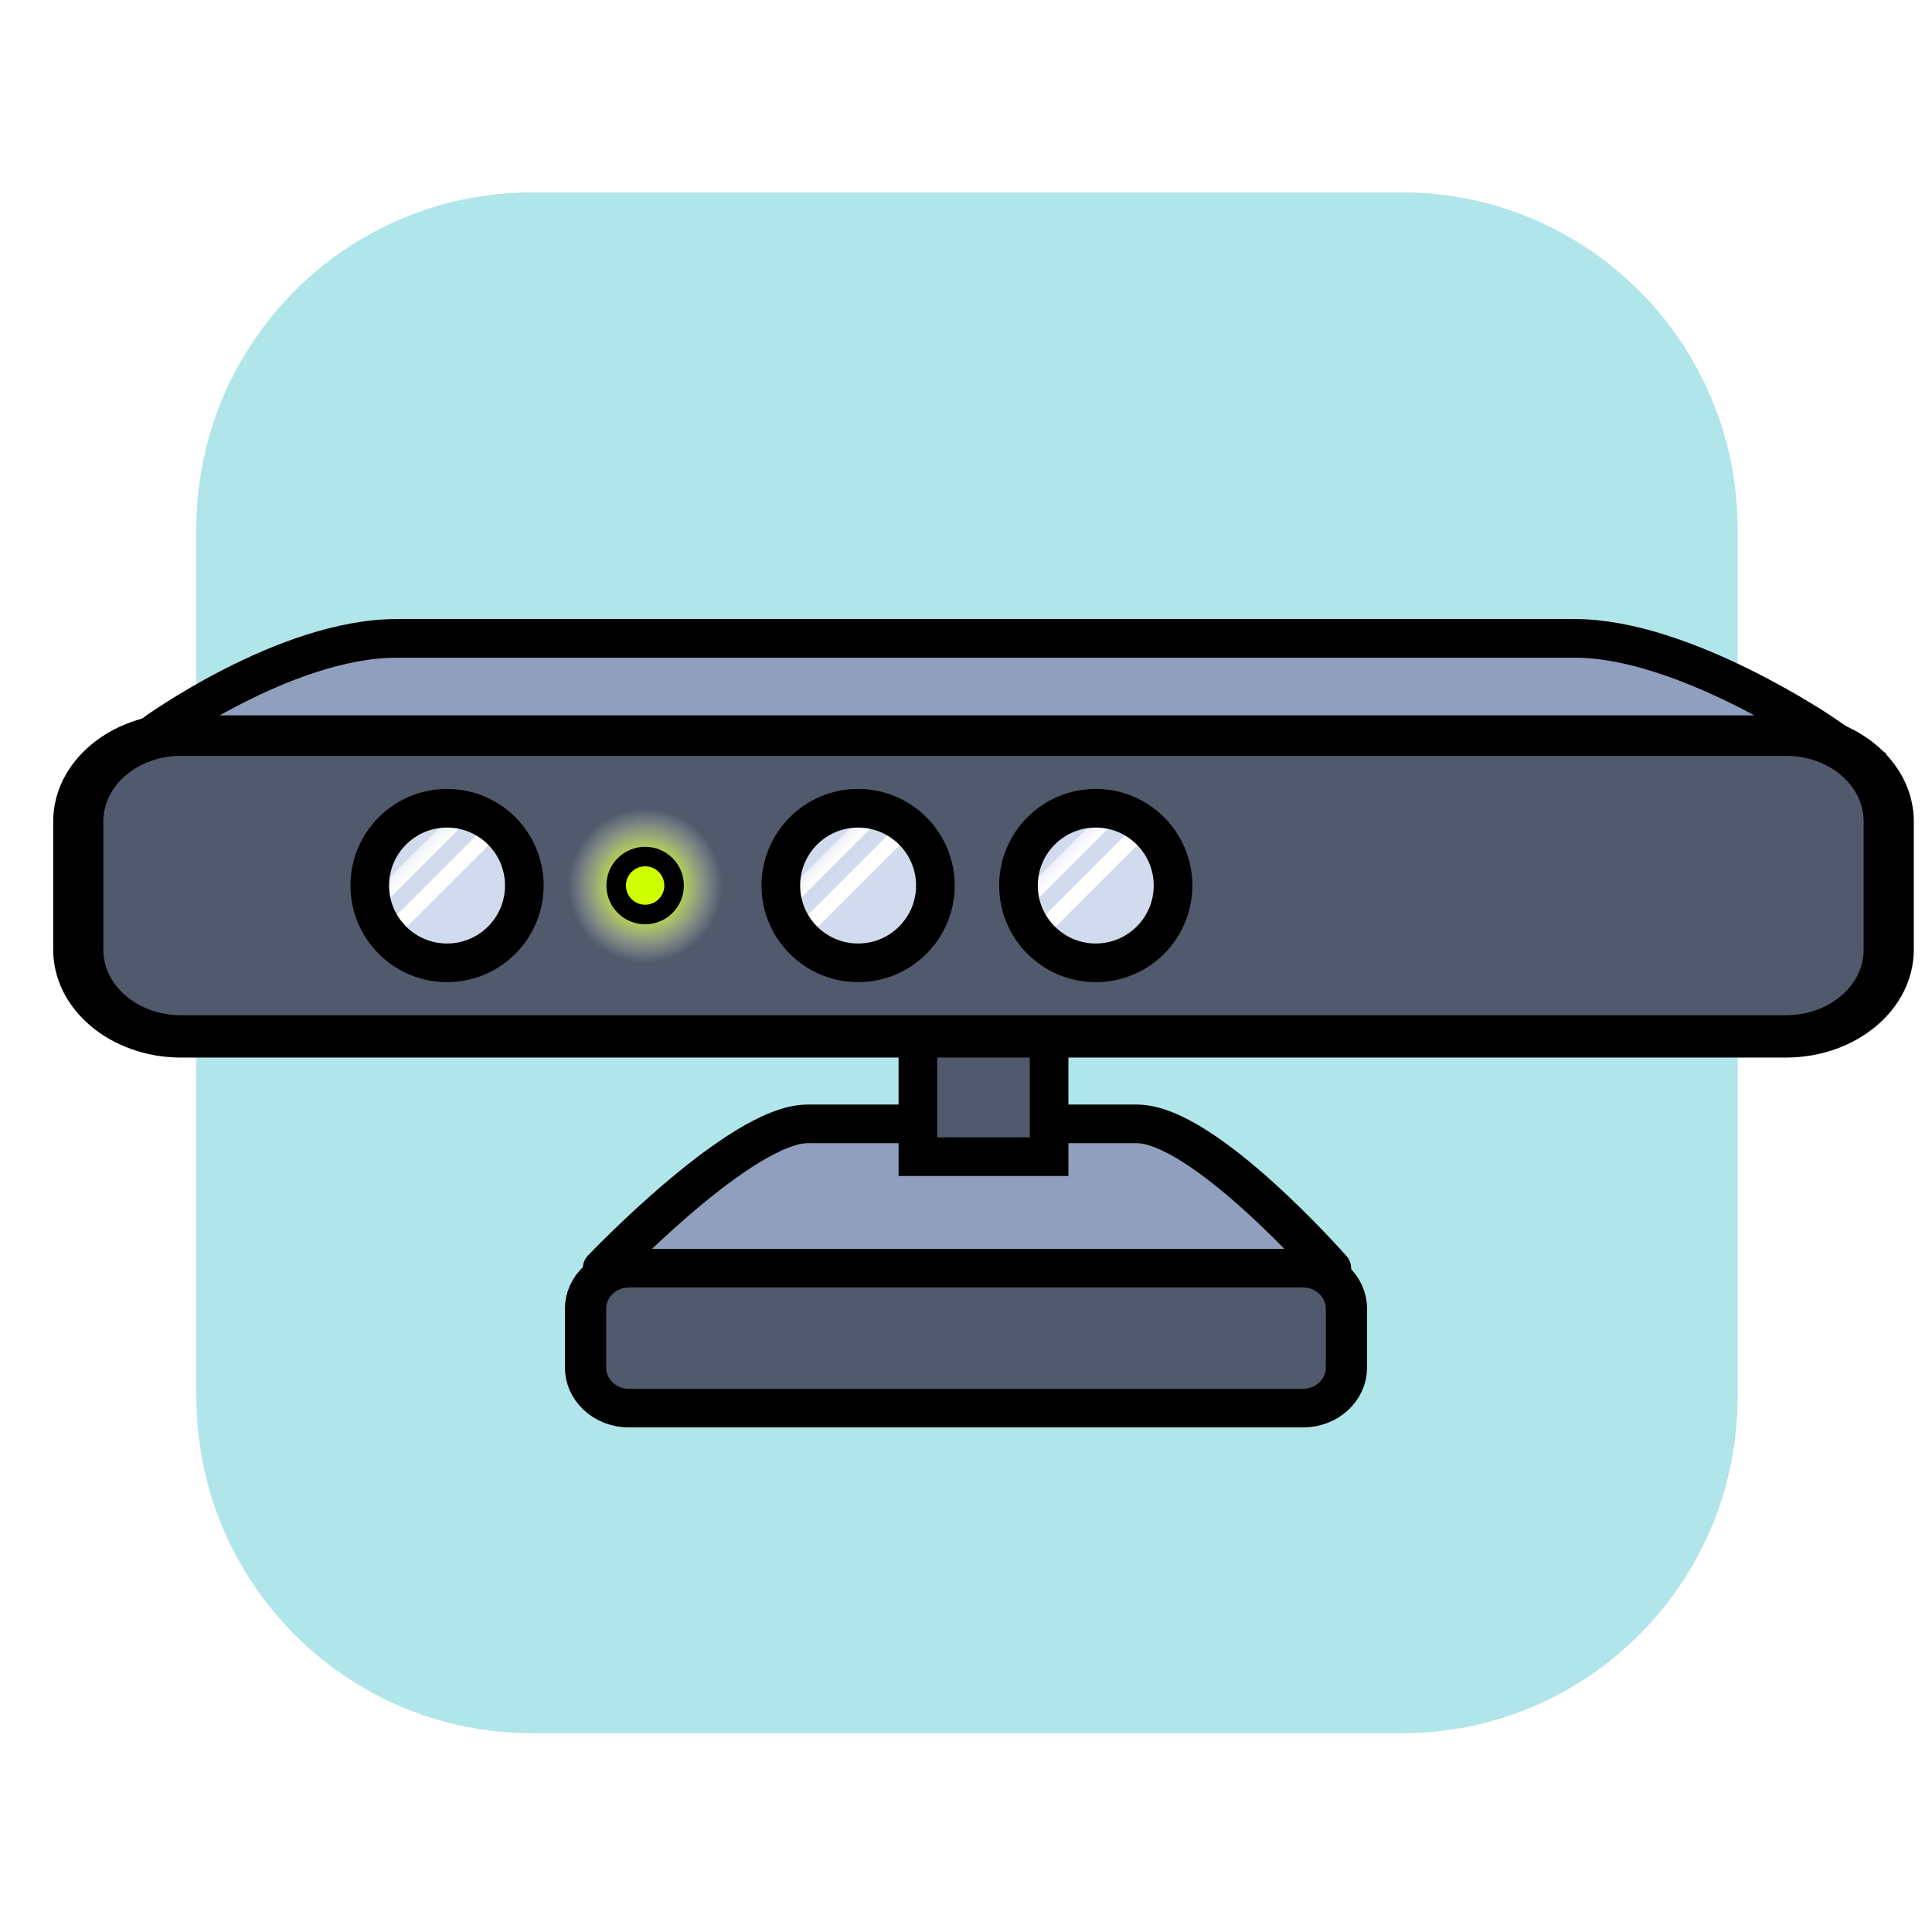
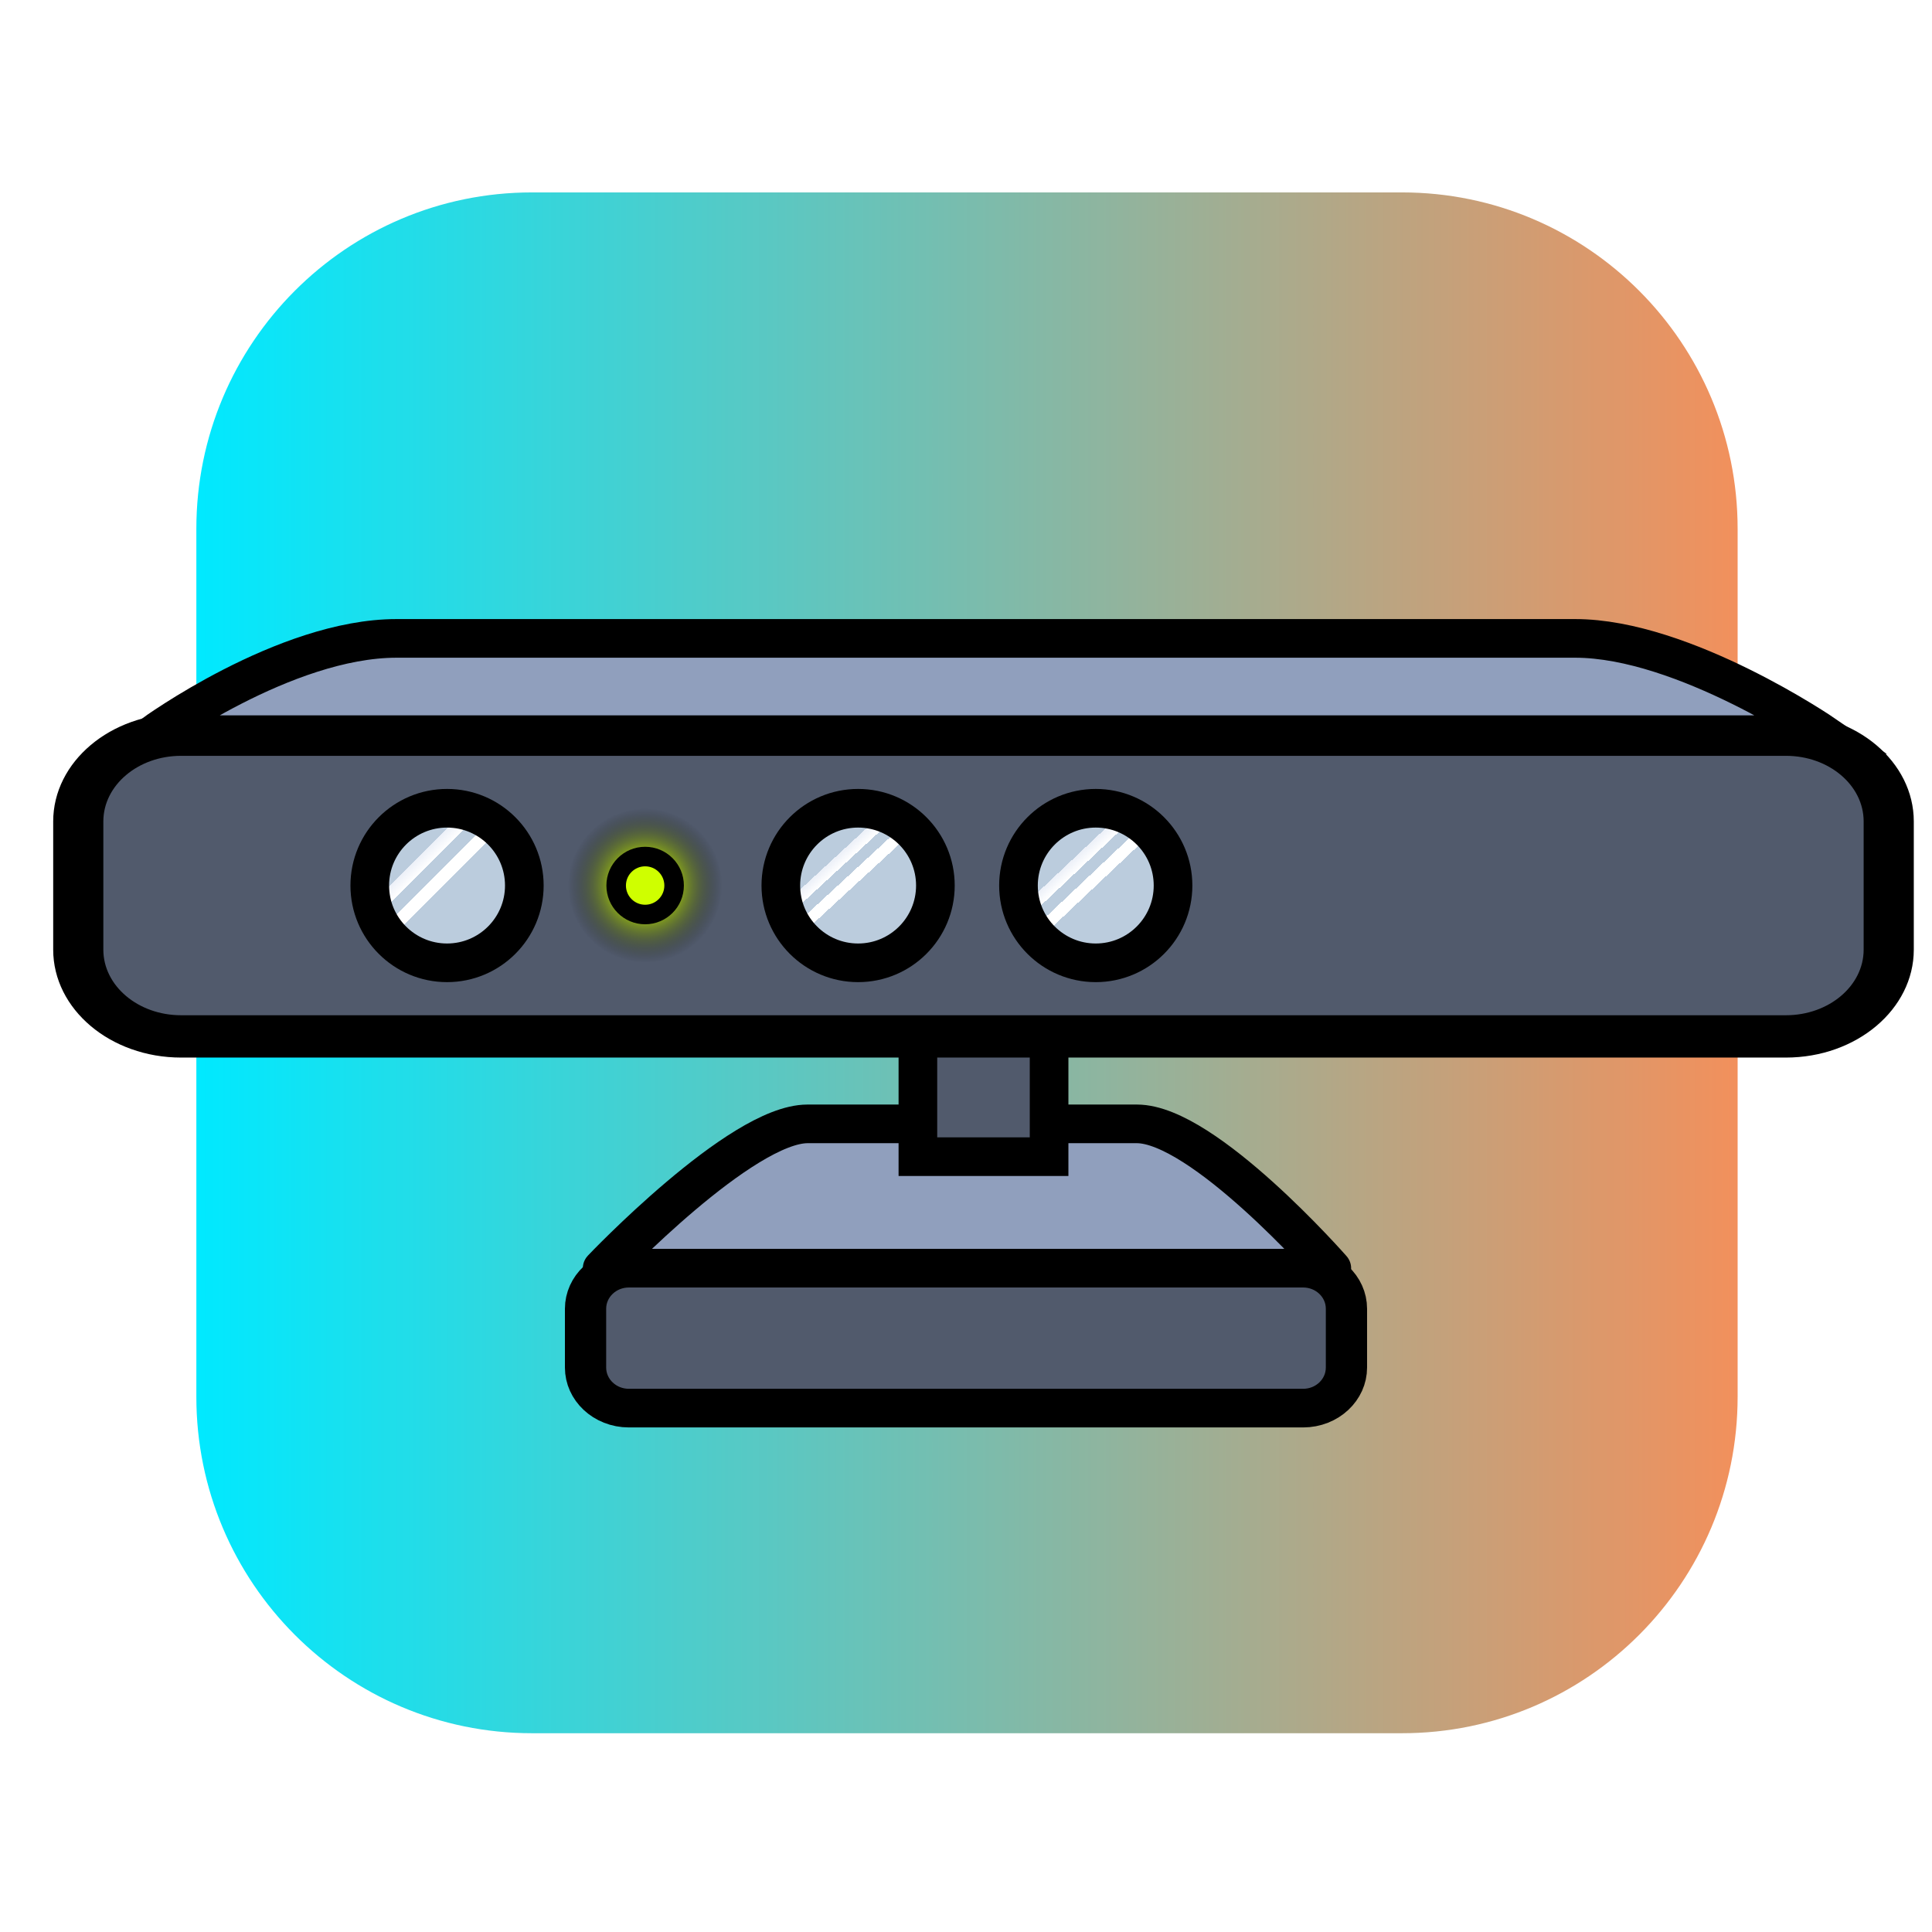
- <svg xmlns="http://www.w3.org/2000/svg" id="eI5XQcTzYyD1" viewBox="0 0 1000 1000" shape-rendering="geometricPrecision" text-rendering="geometricPrecision" project-id="1d073add9da744c0bcf91c95304f4e24" export-id="4eea50da48ef442fb85878b3907535e7" cached="false">
-   <defs>
-     <linearGradient id="eI5XQcTzYyD7-fill" x1="0.146" y1="0.146" x2="0.854" y2="0.854" spreadMethod="pad" gradientUnits="objectBoundingBox" gradientTransform="translate(0 0)">
-       <stop id="eI5XQcTzYyD7-fill-0" offset="20%" stop-color="#d2dbed" />
+ <svg xmlns="http://www.w3.org/2000/svg" xmlns:xlink="http://www.w3.org/1999/xlink" id="eI5XQcTzYyD1" viewBox="0 0 1000 1000" shape-rendering="geometricPrecision" text-rendering="geometricPrecision" project-id="1d073add9da744c0bcf91c95304f4e24" export-id="4eea50da48ef442fb85878b3907535e7" cached="false" version="1.1">
+   <defs id="defs1">
+     <linearGradient id="linearGradient12">
+       <stop style="stop-color:#00e9ff;stop-opacity:1;" offset="0" id="stop12" />
+       <stop style="stop-color:#f2905c;stop-opacity:1;" offset="1" id="stop13" />
+     </linearGradient>
+     <linearGradient id="eI5XQcTzYyD7-fill" x1="0.146" y1="0.146" x2="0.854" y2="0.854" spreadMethod="pad" gradientUnits="objectBoundingBox">
+       <stop id="eI5XQcTzYyD7-fill-0" offset="0.2" stop-color="#d2dbed" style="stop-color:#bbccdd;stop-opacity:1;" />
      <stop id="eI5XQcTzYyD7-fill-1" offset="20%" stop-color="#ecf0f8" />
-       <stop id="eI5XQcTzYyD7-fill-2" offset="29%" stop-color="#fff" />
-       <stop id="eI5XQcTzYyD7-fill-3" offset="30%" stop-color="#d2dbed" />
-       <stop id="eI5XQcTzYyD7-fill-4" offset="40%" stop-color="#d2dbed" />
-       <stop id="eI5XQcTzYyD7-fill-5" offset="41%" stop-color="#fff" />
+       <stop id="eI5XQcTzYyD7-fill-2" offset="0.3" stop-color="#fff" />
+       <stop id="eI5XQcTzYyD7-fill-3" offset="0.3" stop-color="#d2dbed" style="stop-color:#bbccdd;stop-opacity:1;" />
+       <stop id="eI5XQcTzYyD7-fill-4" offset="0.4" stop-color="#d2dbed" style="stop-color:#bbccdd;stop-opacity:1;" />
+       <stop id="eI5XQcTzYyD7-fill-5" offset="0.4" stop-color="#fff" />
      <stop id="eI5XQcTzYyD7-fill-6" offset="50%" stop-color="#fff" />
-       <stop id="eI5XQcTzYyD7-fill-7" offset="51%" stop-color="#d2dbed" />
+       <stop id="eI5XQcTzYyD7-fill-7" offset="0.5" stop-color="#d2dbed" style="stop-color:#bbccdd;stop-opacity:1;" />
    </linearGradient>
    <radialGradient id="eI5XQcTzYyD8-fill" cx="0" cy="0" r="0.5" spreadMethod="pad" gradientUnits="objectBoundingBox" gradientTransform="translate(0.5 0.5)">
      <stop id="eI5XQcTzYyD8-fill-0" offset="28%" stop-color="#cfff00" />
-       <stop id="eI5XQcTzYyD8-fill-1" offset="100%" stop-color="rgba(251,251,253,0)" />
+       <stop id="eI5XQcTzYyD8-fill-1" offset="1" stop-color="rgba(251,251,253,0)" style="stop-color:#000000;stop-opacity:0;" />
    </radialGradient>
-     <linearGradient id="eI5XQcTzYyD11-fill" x1="0.146" y1="0.146" x2="0.854" y2="0.854" spreadMethod="pad" gradientUnits="objectBoundingBox" gradientTransform="translate(0 0)">
+     <linearGradient id="eI5XQcTzYyD11-fill" x1="0.146" y1="0.146" x2="0.854" y2="0.854" spreadMethod="pad" gradientUnits="objectBoundingBox" xlink:href="#eI5XQcTzYyD7-fill">
      <stop id="eI5XQcTzYyD11-fill-0" offset="20%" stop-color="#d2dbed" />
      <stop id="eI5XQcTzYyD11-fill-1" offset="20%" stop-color="#ecf0f8" />
      <stop id="eI5XQcTzYyD11-fill-2" offset="29%" stop-color="#fff" />
      <stop id="eI5XQcTzYyD11-fill-3" offset="30%" stop-color="#d2dbed" />
      <stop id="eI5XQcTzYyD11-fill-4" offset="40%" stop-color="#d2dbed" />
      <stop id="eI5XQcTzYyD11-fill-5" offset="41%" stop-color="#fff" />
      <stop id="eI5XQcTzYyD11-fill-6" offset="50%" stop-color="#fff" />
      <stop id="eI5XQcTzYyD11-fill-7" offset="51%" stop-color="#d2dbed" />
    </linearGradient>
-     <linearGradient id="eI5XQcTzYyD12-fill" x1="0.146" y1="0.146" x2="0.854" y2="0.854" spreadMethod="pad" gradientUnits="objectBoundingBox" gradientTransform="translate(0 0)">
+     <linearGradient id="eI5XQcTzYyD12-fill" x1="0.146" y1="0.146" x2="0.854" y2="0.854" spreadMethod="pad" gradientUnits="objectBoundingBox" xlink:href="#eI5XQcTzYyD7-fill">
      <stop id="eI5XQcTzYyD12-fill-0" offset="20%" stop-color="#d2dbed" />
      <stop id="eI5XQcTzYyD12-fill-1" offset="20%" stop-color="#ecf0f8" />
      <stop id="eI5XQcTzYyD12-fill-2" offset="29%" stop-color="#fff" />
      <stop id="eI5XQcTzYyD12-fill-3" offset="30%" stop-color="#d2dbed" />
      <stop id="eI5XQcTzYyD12-fill-4" offset="40%" stop-color="#d2dbed" />
      <stop id="eI5XQcTzYyD12-fill-5" offset="41%" stop-color="#fff" />
      <stop id="eI5XQcTzYyD12-fill-6" offset="50%" stop-color="#fff" />
      <stop id="eI5XQcTzYyD12-fill-7" offset="51%" stop-color="#d2dbed" />
    </linearGradient>
+     <linearGradient xlink:href="#eI5XQcTzYyD7-fill" id="linearGradient9" x1="-19.919" y1="-23.117" x2="19.7" y2="19.837" gradientUnits="userSpaceOnUse" />
+     <linearGradient xlink:href="#eI5XQcTzYyD7-fill" id="linearGradient11" x1="-21.387" y1="-21.305" x2="20.262" y2="22.773" gradientUnits="userSpaceOnUse" />
+     <linearGradient xlink:href="#linearGradient12" id="linearGradient13" x1="0" y1="396.107" x2="794.477" y2="396.107" gradientUnits="userSpaceOnUse" />
+     <linearGradient xlink:href="#eI5XQcTzYyD7-fill" id="linearGradient14" gradientUnits="userSpaceOnUse" x1="-24.485" y1="-23.579" x2="21.767" y2="22.673" spreadMethod="pad" />
  </defs>
-   <rect width="794.477" height="792.214" rx="173" ry="173" transform="matrix(1.004135 0 0 1.006697 101.6298 99.59244)" fill="#b0e5ea" stroke-width="0" />
-   <path d="M327.637,636.034c0,0,65.408-74.694,97.099-74.694c47.096,0,109.89,0,156.986,0c31.721,0,92.119,74.694,92.119,74.694h-346.204Z" transform="matrix(1.08589 0 0 1-43.2366 20.3712)" fill="#909fbd" stroke="#000" stroke-width="20" stroke-linejoin="round" />
-   <rect width="368.945" height="72.431" rx="21" ry="21" transform="matrix(1.06748 0 0 1 303.078 656.406)" fill="#515a6c" stroke="#000" stroke-width="20" stroke-linejoin="round" />
-   <rect width="67.904" height="82.617" rx="0" ry="0" transform="translate(475.102 516.071)" fill="#515a6c" stroke="#000" stroke-width="20" />
-   <rect width="722.046" height="142.598" rx="41" ry="41" transform="matrix(1.29782 0 0 1.09524 40.5123 380.263)" fill="#515a6c" stroke="#000" stroke-width="20" />
-   <ellipse rx="40" ry="40" transform="translate(231.39 458.352)" fill="url(#eI5XQcTzYyD7-fill)" stroke="#000" stroke-width="20" />
-   <ellipse rx="34.602" ry="34.603" transform="matrix(1.15598 0 0 1.15597 333.923 458.352)" fill="url(#eI5XQcTzYyD8-fill)" stroke-width="0" />
-   <ellipse rx="29.659" ry="29.66" transform="matrix(.505745 0 0 0.505737 333.923 458.352)" fill="#cfff00" stroke="#000" stroke-width="20" />
-   <path d="M78.982,380.263c0,0,68.387-49.833,126.263-49.833c196.557,0,415.84,0,610.051,0c56.312,0,129.051,49.833,129.051,49.833l-865.365 0Z" transform="translate(.000003 0)" fill="#909fbd" stroke="#000" stroke-width="20" />
-   <ellipse rx="40" ry="40" transform="translate(444.156 458.352)" fill="url(#eI5XQcTzYyD11-fill)" stroke="#000" stroke-width="20" />
-   <ellipse rx="40" ry="40" transform="translate(567.162 458.352)" fill="url(#eI5XQcTzYyD12-fill)" stroke="#000" stroke-width="20" />
+   <rect width="794.477" height="792.214" rx="173" ry="173" transform="matrix(1.004135 0 0 1.006697 101.6298 99.59244)" fill="#b0e5ea" stroke-width="0" id="rect1" style="fill:url(#linearGradient13)" />
+   <path d="M327.637,636.034c0,0,65.408-74.694,97.099-74.694c47.096,0,109.89,0,156.986,0c31.721,0,92.119,74.694,92.119,74.694h-346.204Z" transform="matrix(1.08589 0 0 1-43.2366 20.3712)" fill="#909fbd" stroke="#000" stroke-width="20" stroke-linejoin="round" id="path1" />
+   <rect width="368.945" height="72.431" rx="21" ry="21" transform="matrix(1.06748 0 0 1 303.078 656.406)" fill="#515a6c" stroke="#000" stroke-width="20" stroke-linejoin="round" id="rect2" />
+   <rect width="67.904" height="82.617" rx="0" ry="0" transform="translate(475.102 516.071)" fill="#515a6c" stroke="#000" stroke-width="20" id="rect3" />
+   <rect width="722.046" height="142.598" rx="41" ry="41" transform="matrix(1.29782 0 0 1.09524 40.5123 380.263)" fill="#515a6c" stroke="#000" stroke-width="20" id="rect4" />
+   <ellipse rx="40" ry="40" transform="translate(231.39 458.352)" fill="url(#eI5XQcTzYyD7-fill)" stroke="#000" stroke-width="20" id="ellipse4" style="fill:url(#linearGradient14)" />
+   <ellipse rx="34.602" ry="34.603" transform="matrix(1.15598 0 0 1.15597 333.923 458.352)" fill="url(#eI5XQcTzYyD8-fill)" stroke-width="0" id="ellipse5" />
+   <ellipse rx="29.659" ry="29.66" transform="matrix(.505745 0 0 0.505737 333.923 458.352)" fill="#cfff00" stroke="#000" stroke-width="20" id="ellipse6" />
+   <path d="M78.982,380.263c0,0,68.387-49.833,126.263-49.833c196.557,0,415.84,0,610.051,0c56.312,0,129.051,49.833,129.051,49.833l-865.365 0Z" transform="translate(.000003 0)" fill="#909fbd" stroke="#000" stroke-width="20" id="path6" />
+   <ellipse rx="40" ry="40" transform="translate(444.156 458.352)" stroke="#000" stroke-width="20" id="ellipse7" style="fill:url(#linearGradient9)" />
+   <ellipse rx="40" ry="40" transform="translate(567.162 458.352)" fill="url(#eI5XQcTzYyD12-fill)" stroke="#000" stroke-width="20" id="ellipse8" style="fill:url(#linearGradient11)" />
</svg>
